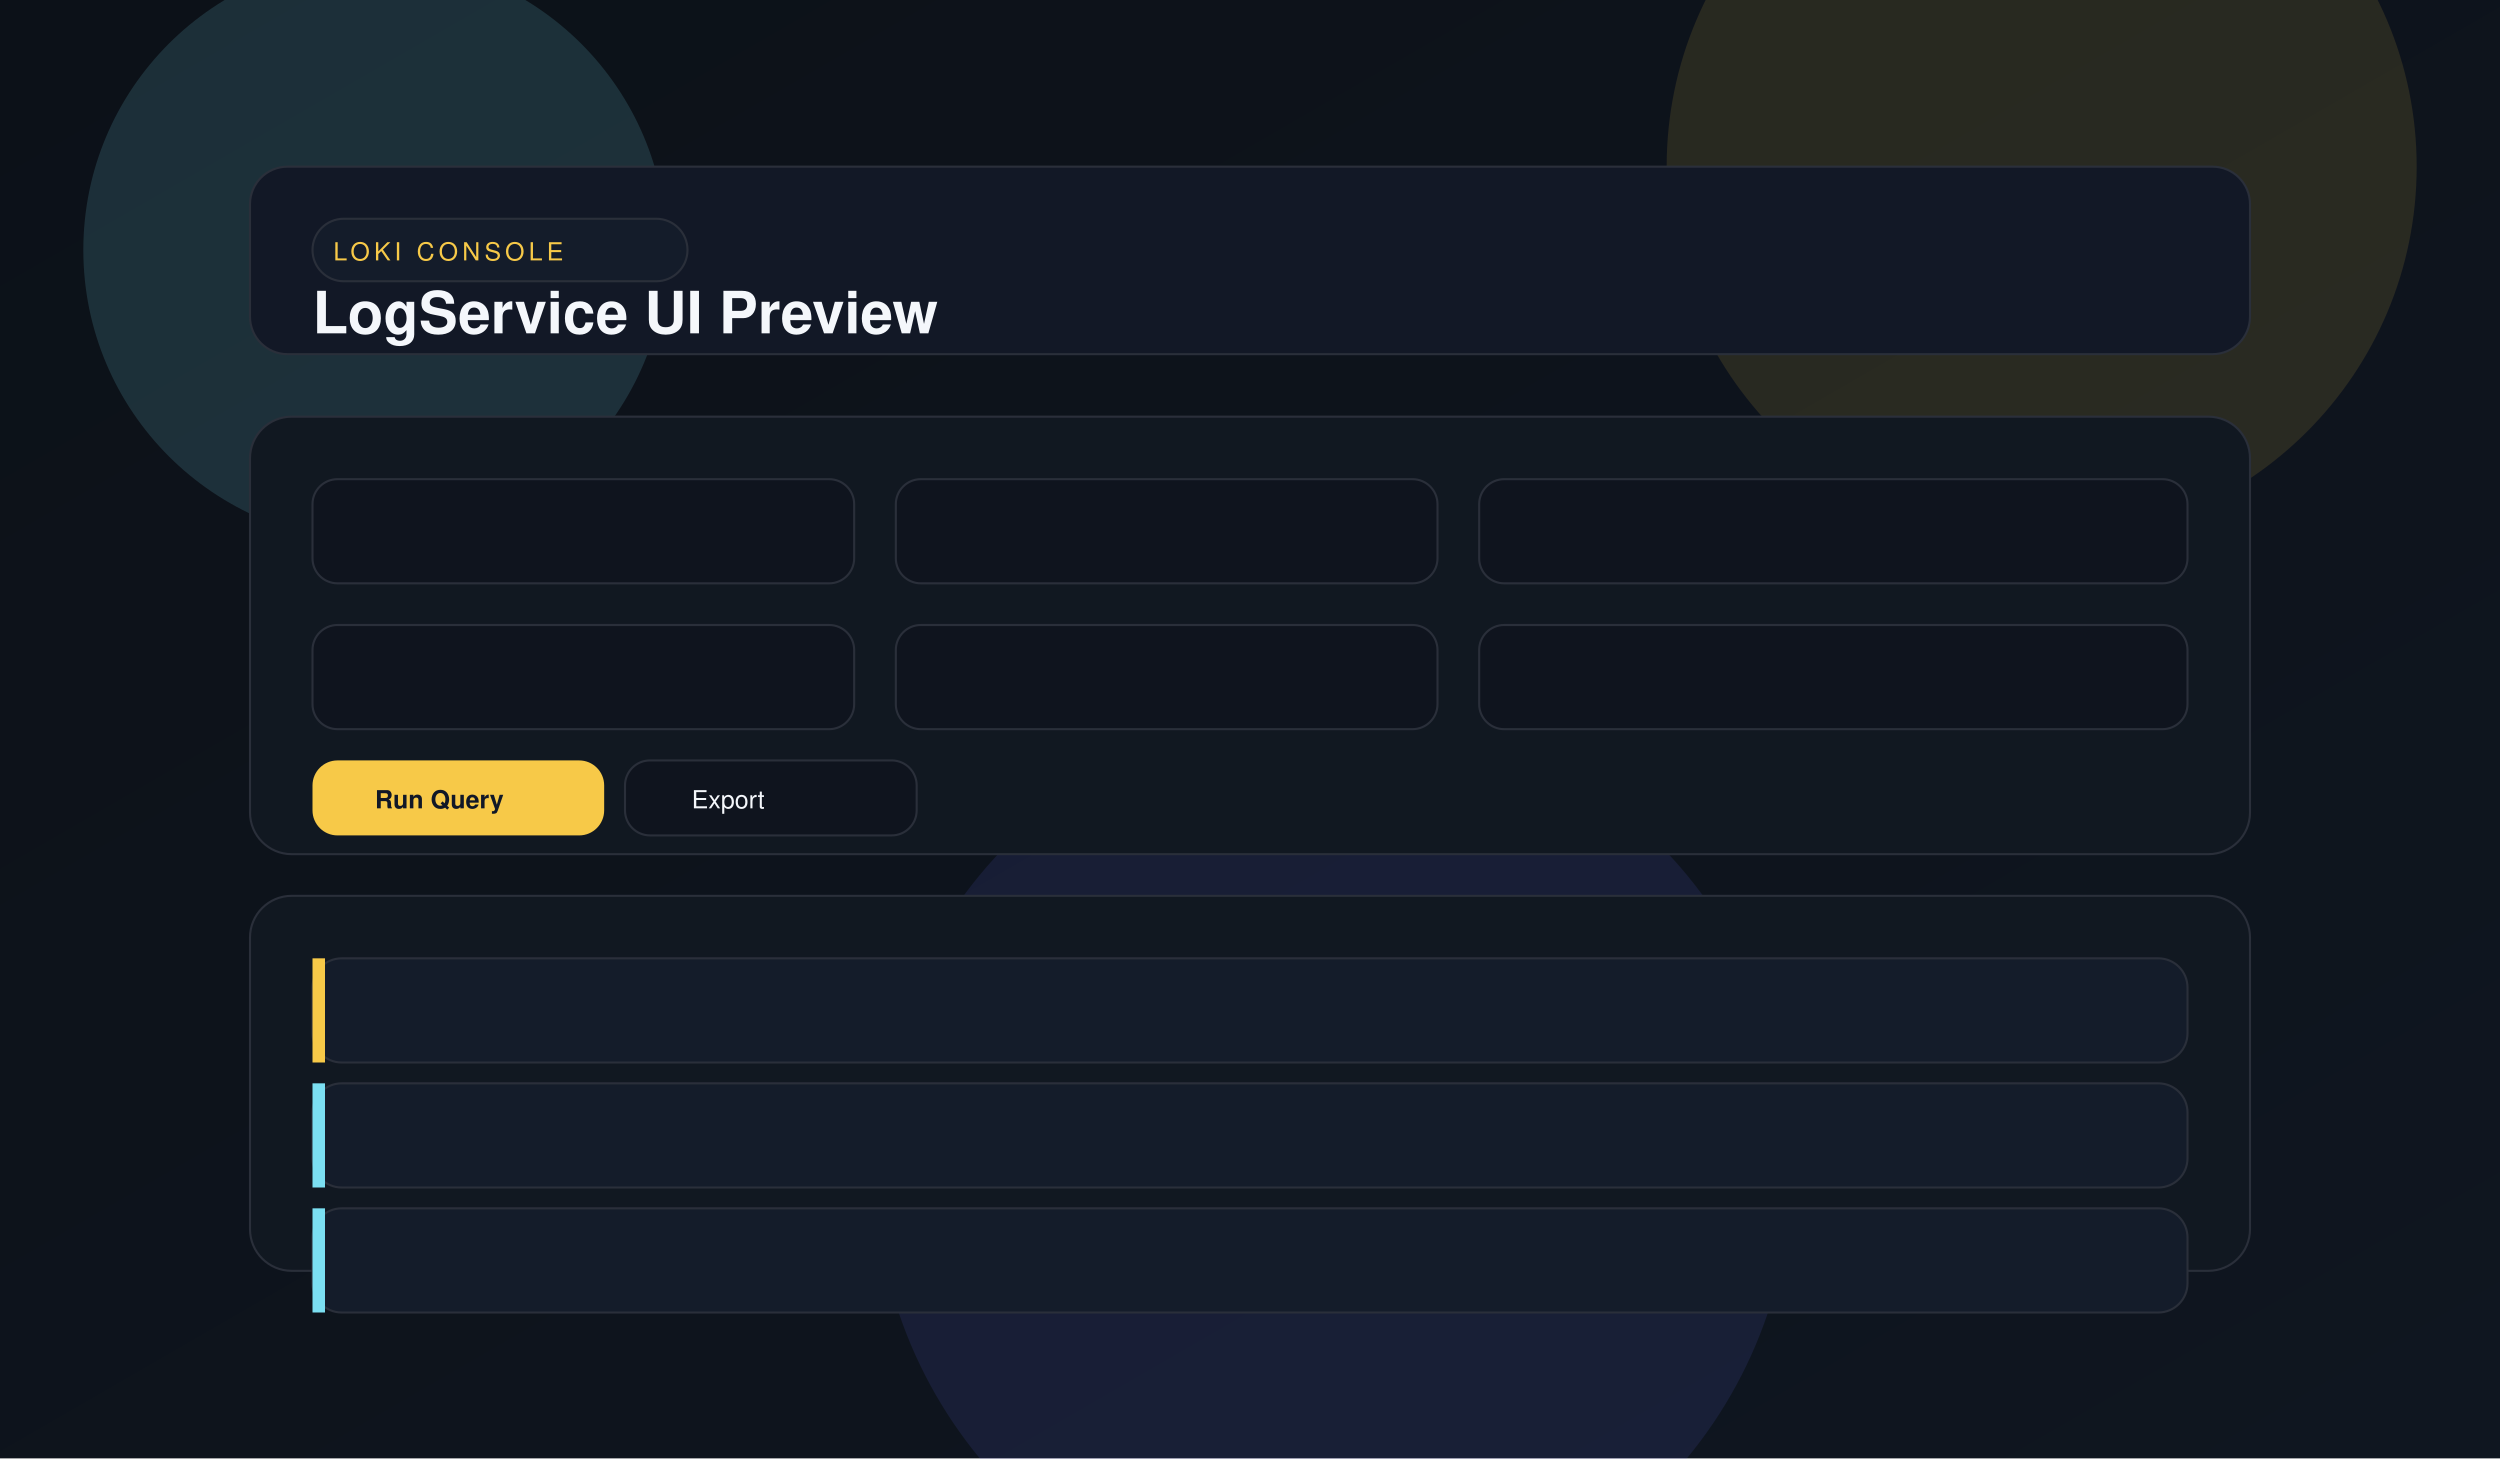
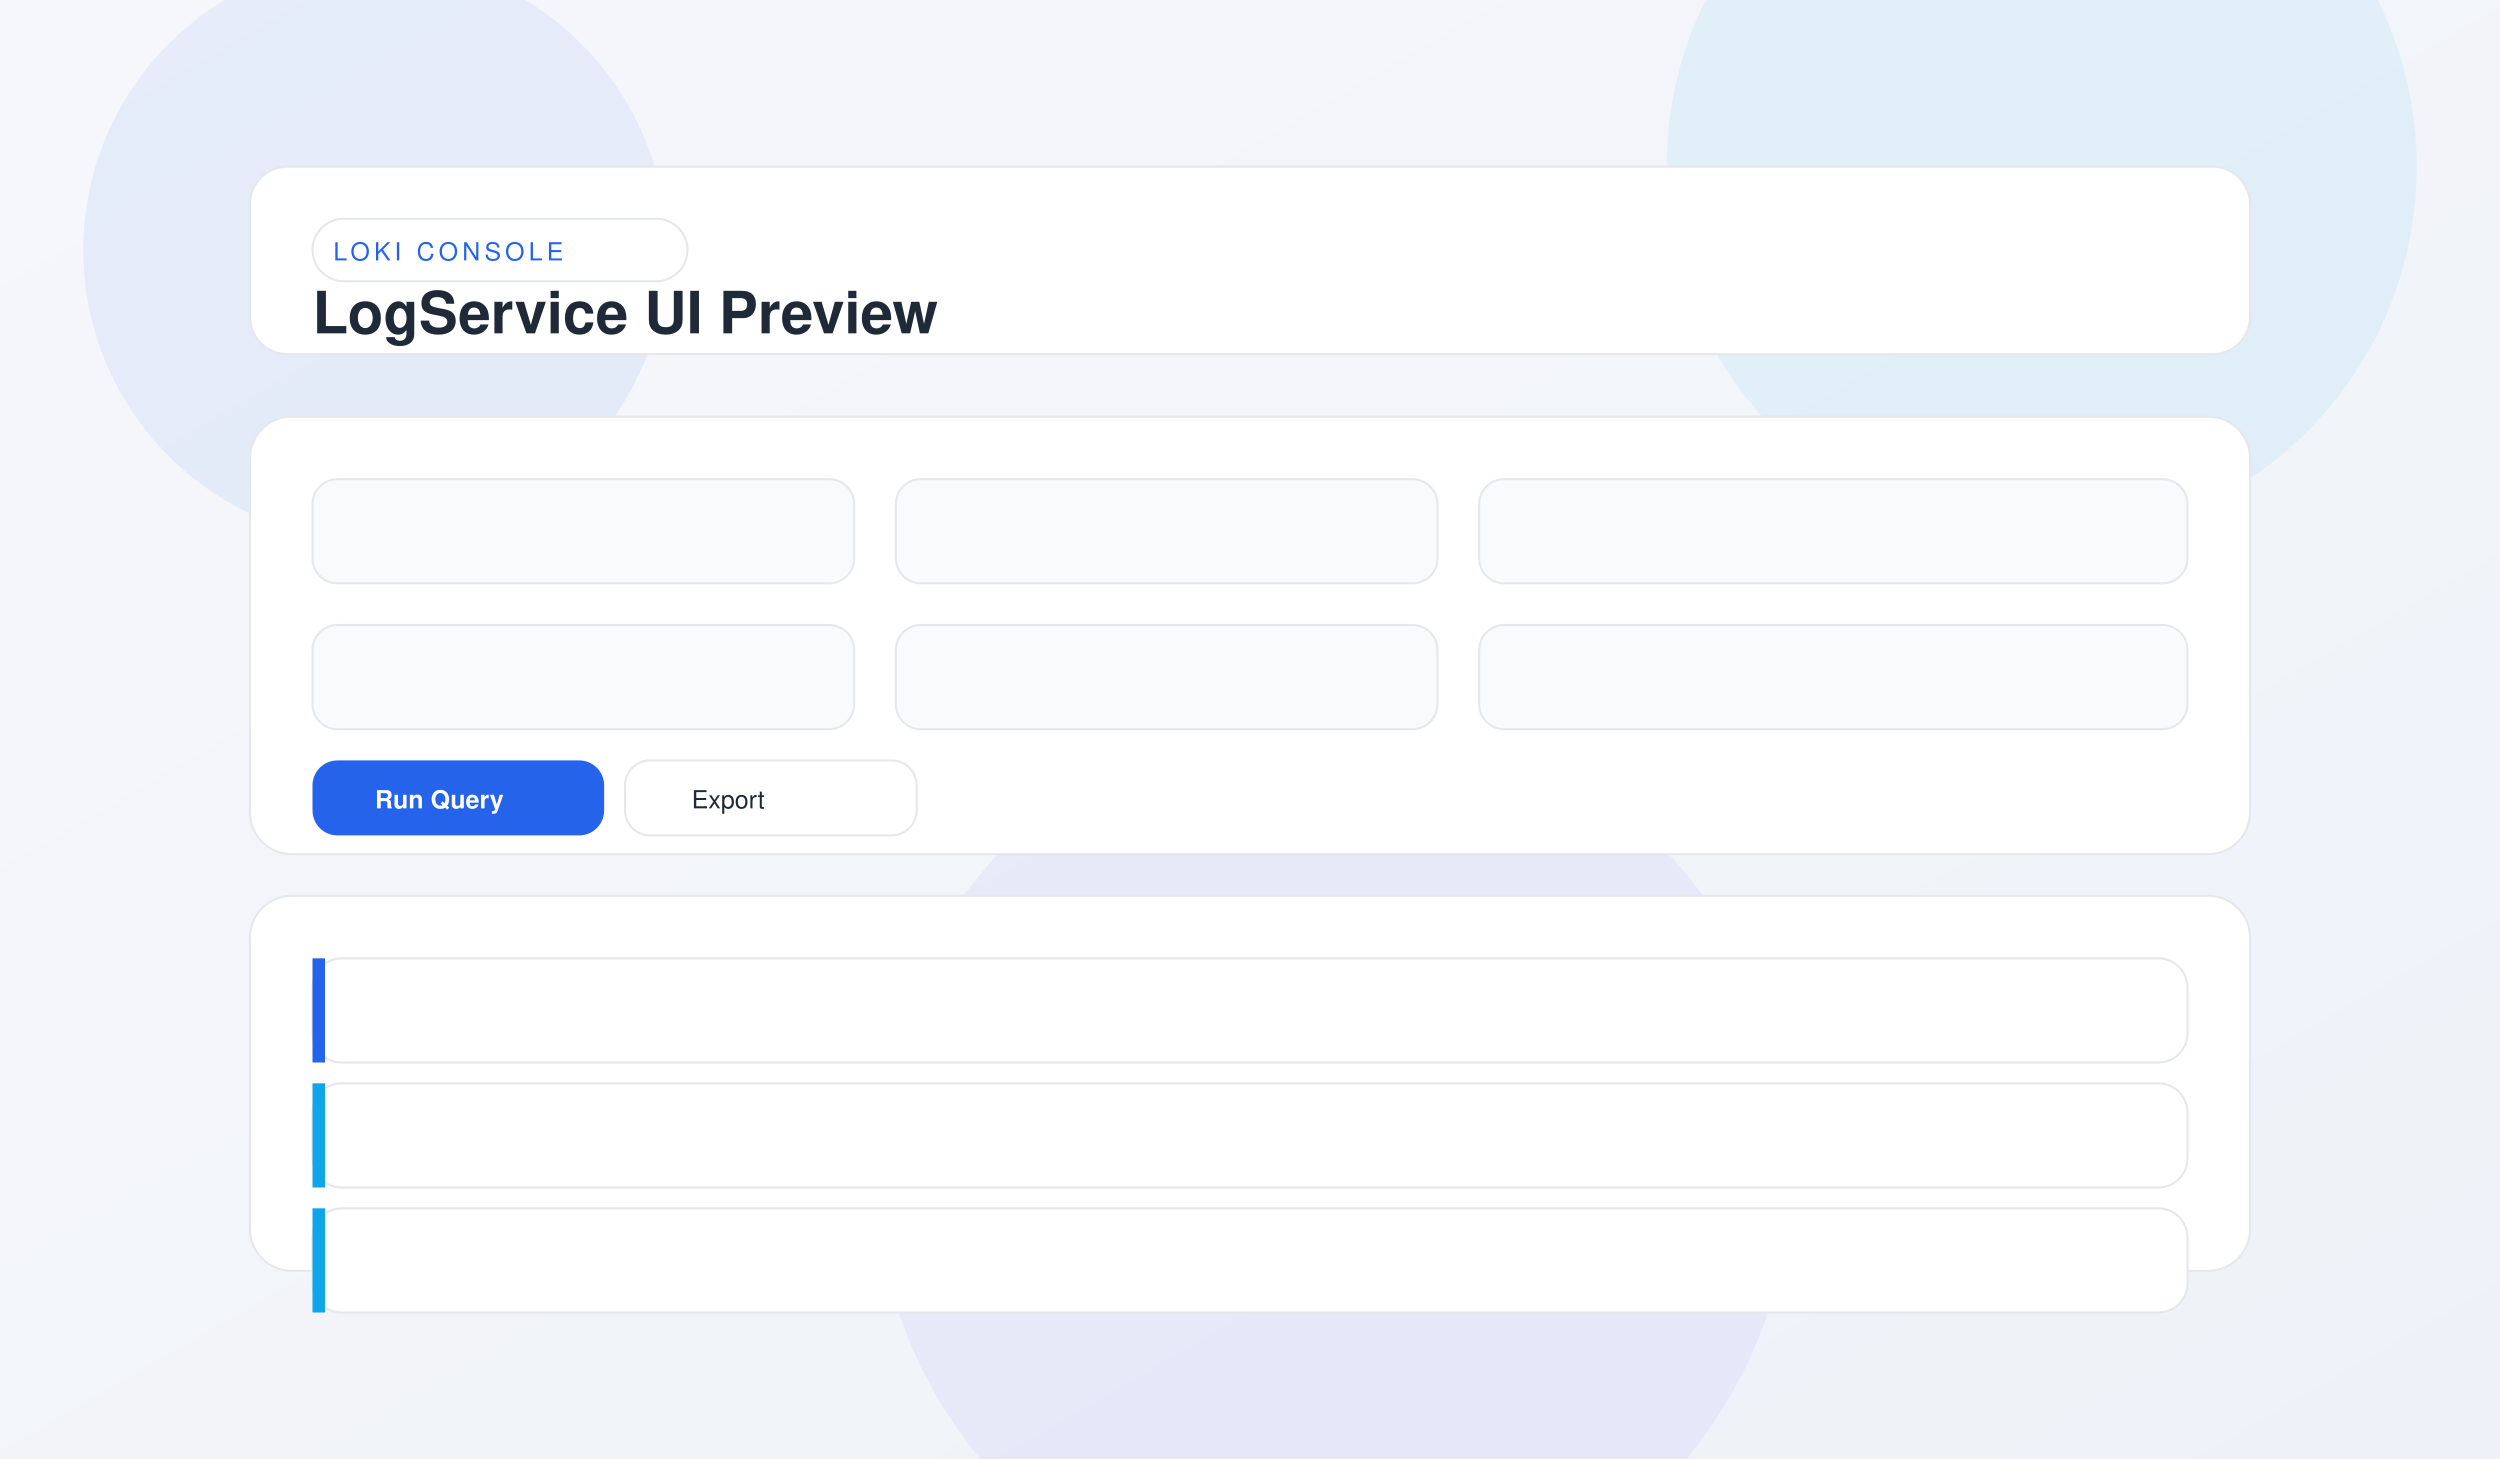
<svg xmlns="http://www.w3.org/2000/svg" width="1200" height="700" viewBox="0 0 1200 700" fill="none">
  <defs>
    <linearGradient id="bg" x1="0" y1="0" x2="1" y2="1">
-       <stop offset="0%" stop-color="#0c1118" />
-       <stop offset="100%" stop-color="#0f1620" />
+       <stop offset="0%" stop-color="#f6f7fb" />
+       <stop offset="100%" stop-color="#eef2f8" />
    </linearGradient>
  </defs>
  <rect width="1200" height="700" fill="url(#bg)" />
-   <circle cx="180" cy="120" r="140" fill="#7bdff2" opacity="0.15" />
-   <circle cx="980" cy="80" r="180" fill="#f7c948" opacity="0.12" />
-   <circle cx="640" cy="560" r="220" fill="#6366f1" opacity="0.12" />
-   <rect x="120" y="80" width="960" height="90" rx="18" fill="#121826" stroke="#2a2f3a" />
-   <rect x="150" y="105" width="180" height="30" rx="15" fill="#141c2a" stroke="#2a2f3a" />
-   <text x="160" y="125" fill="#f7c948" font-family="Helvetica, Arial, sans-serif" font-size="12" letter-spacing="2">LOKI CONSOLE</text>
-   <text x="150" y="160" fill="#f4f7fb" font-family="Helvetica, Arial, sans-serif" font-size="28" font-weight="600">LogService UI Preview</text>
-   <rect x="120" y="200" width="960" height="210" rx="20" fill="#111821" stroke="#2a2f3a" />
-   <rect x="150" y="230" width="260" height="50" rx="12" fill="#0f141e" stroke="#2a2f3a" />
-   <rect x="430" y="230" width="260" height="50" rx="12" fill="#0f141e" stroke="#2a2f3a" />
-   <rect x="710" y="230" width="340" height="50" rx="12" fill="#0f141e" stroke="#2a2f3a" />
-   <rect x="150" y="300" width="260" height="50" rx="12" fill="#0f141e" stroke="#2a2f3a" />
-   <rect x="430" y="300" width="260" height="50" rx="12" fill="#0f141e" stroke="#2a2f3a" />
-   <rect x="710" y="300" width="340" height="50" rx="12" fill="#0f141e" stroke="#2a2f3a" />
-   <rect x="150" y="365" width="140" height="36" rx="12" fill="#f7c948" />
-   <rect x="300" y="365" width="140" height="36" rx="12" fill="#0f141e" stroke="#2a2f3a" />
-   <text x="180" y="388" fill="#111827" font-family="Helvetica, Arial, sans-serif" font-size="12" font-weight="700">Run Query</text>
-   <text x="332" y="388" fill="#f4f7fb" font-family="Helvetica, Arial, sans-serif" font-size="12">Export</text>
-   <rect x="120" y="430" width="960" height="180" rx="20" fill="#111821" stroke="#2a2f3a" />
-   <rect x="150" y="460" width="900" height="50" rx="14" fill="#141c2a" stroke="#2a2f3a" />
-   <rect x="150" y="520" width="900" height="50" rx="14" fill="#141c2a" stroke="#2a2f3a" />
-   <rect x="150" y="580" width="900" height="50" rx="14" fill="#141c2a" stroke="#2a2f3a" />
-   <rect x="150" y="460" width="6" height="50" fill="#f7c948" />
-   <rect x="150" y="520" width="6" height="50" fill="#7bdff2" />
-   <rect x="150" y="580" width="6" height="50" fill="#7bdff2" />
+   <circle cx="180" cy="120" r="140" fill="#2563eb" opacity="0.08" />
+   <circle cx="980" cy="80" r="180" fill="#0ea5e9" opacity="0.08" />
+   <circle cx="640" cy="560" r="220" fill="#6366f1" opacity="0.08" />
+   <rect x="120" y="80" width="960" height="90" rx="18" fill="#ffffff" stroke="#e5e7eb" />
+   <rect x="150" y="105" width="180" height="30" rx="15" fill="#ffffff" stroke="#e5e7eb" />
+   <text x="160" y="125" fill="#2563eb" font-family="Helvetica, Arial, sans-serif" font-size="12" letter-spacing="2">LOKI CONSOLE</text>
+   <text x="150" y="160" fill="#1f2937" font-family="Helvetica, Arial, sans-serif" font-size="28" font-weight="600">LogService UI Preview</text>
+   <rect x="120" y="200" width="960" height="210" rx="20" fill="#ffffff" stroke="#e5e7eb" />
+   <rect x="150" y="230" width="260" height="50" rx="12" fill="#f9fafb" stroke="#e5e7eb" />
+   <rect x="430" y="230" width="260" height="50" rx="12" fill="#f9fafb" stroke="#e5e7eb" />
+   <rect x="710" y="230" width="340" height="50" rx="12" fill="#f9fafb" stroke="#e5e7eb" />
+   <rect x="150" y="300" width="260" height="50" rx="12" fill="#f9fafb" stroke="#e5e7eb" />
+   <rect x="430" y="300" width="260" height="50" rx="12" fill="#f9fafb" stroke="#e5e7eb" />
+   <rect x="710" y="300" width="340" height="50" rx="12" fill="#f9fafb" stroke="#e5e7eb" />
+   <rect x="150" y="365" width="140" height="36" rx="12" fill="#2563eb" />
+   <rect x="300" y="365" width="140" height="36" rx="12" fill="#ffffff" stroke="#e5e7eb" />
+   <text x="180" y="388" fill="#ffffff" font-family="Helvetica, Arial, sans-serif" font-size="12" font-weight="700">Run Query</text>
+   <text x="332" y="388" fill="#1f2937" font-family="Helvetica, Arial, sans-serif" font-size="12">Export</text>
+   <rect x="120" y="430" width="960" height="180" rx="20" fill="#ffffff" stroke="#e5e7eb" />
+   <rect x="150" y="460" width="900" height="50" rx="14" fill="#ffffff" stroke="#e5e7eb" />
+   <rect x="150" y="520" width="900" height="50" rx="14" fill="#ffffff" stroke="#e5e7eb" />
+   <rect x="150" y="580" width="900" height="50" rx="14" fill="#ffffff" stroke="#e5e7eb" />
+   <rect x="150" y="460" width="6" height="50" fill="#2563eb" />
+   <rect x="150" y="520" width="6" height="50" fill="#0ea5e9" />
+   <rect x="150" y="580" width="6" height="50" fill="#0ea5e9" />
</svg>
